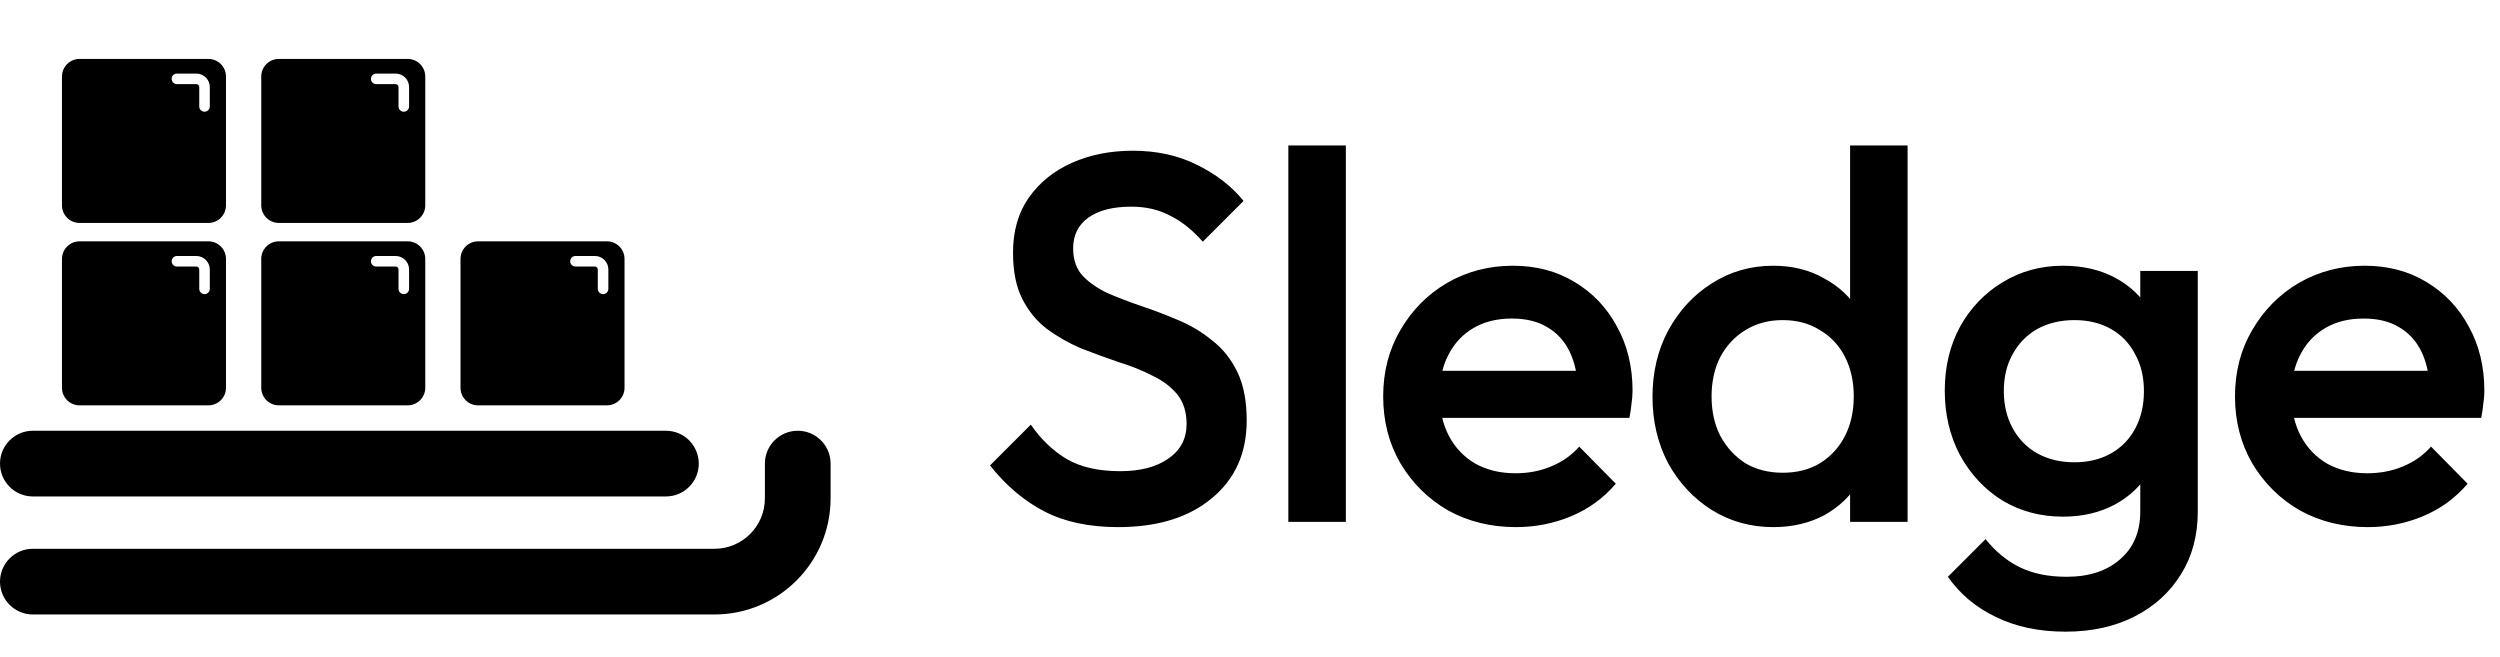
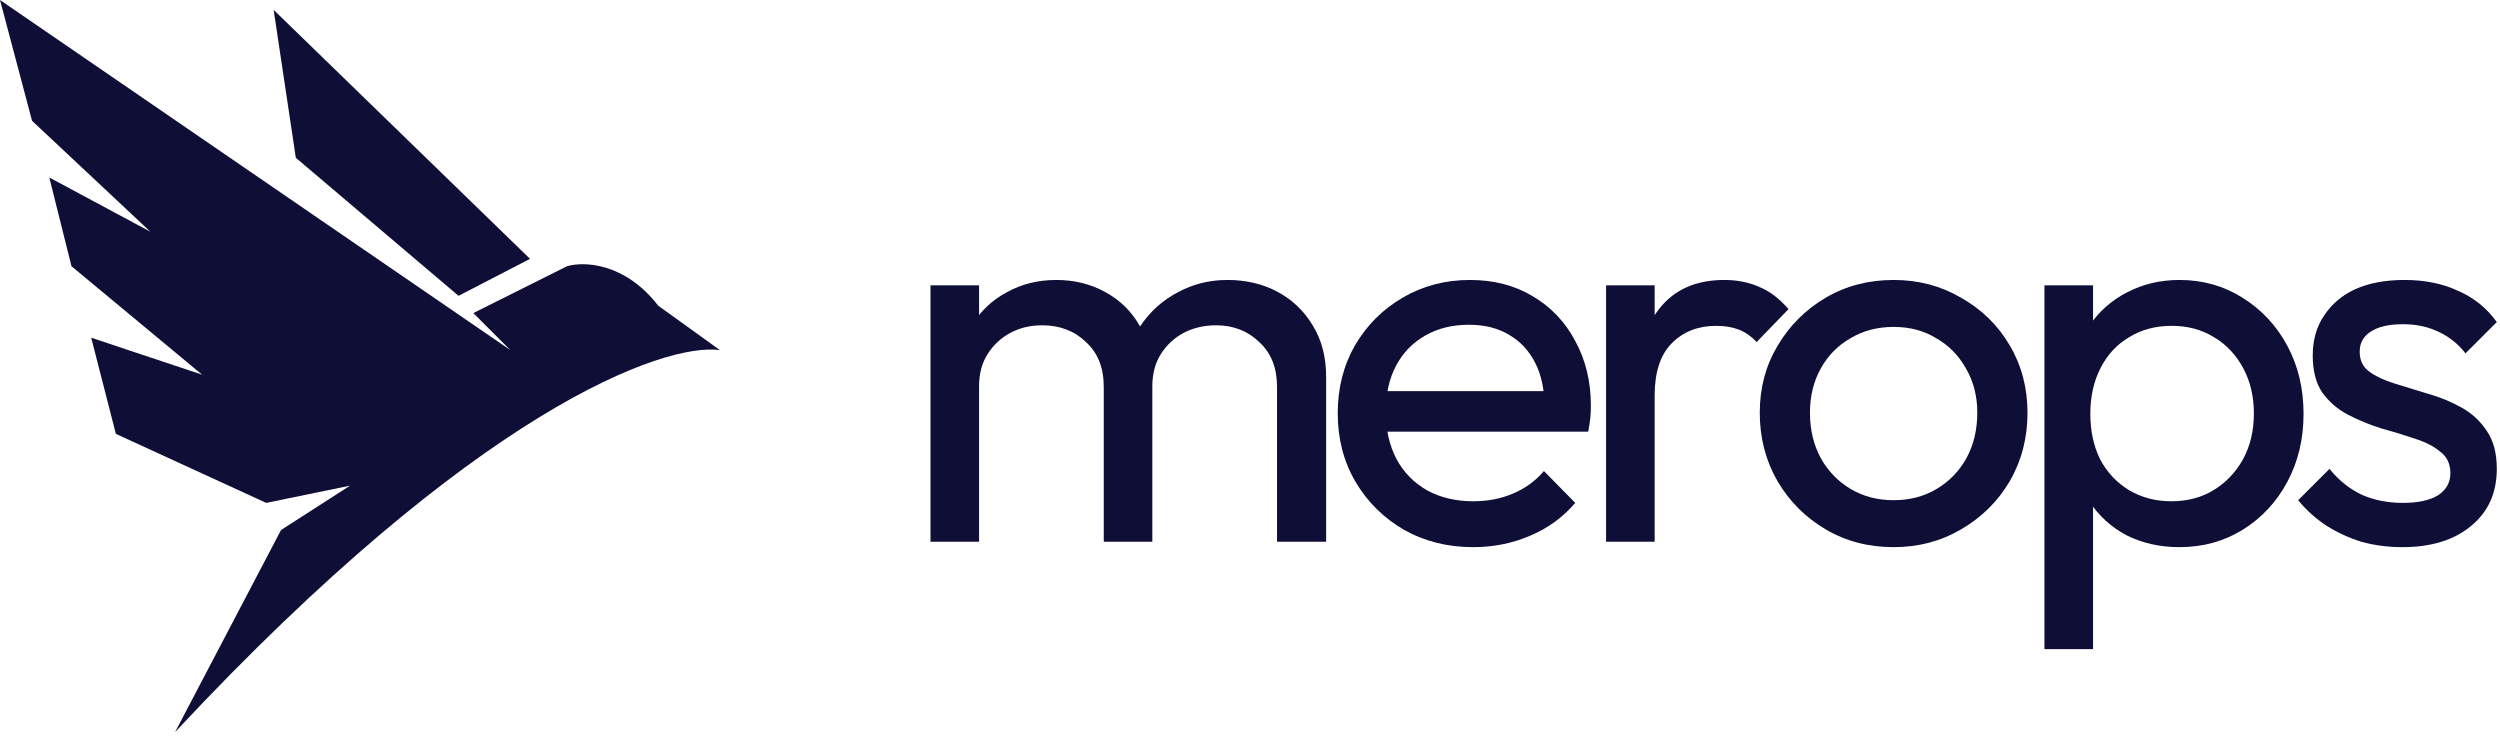
- <svg xmlns="http://www.w3.org/2000/svg" width="297" height="78" viewBox="0 0 297 78" fill="none">
-   <path d="M24.757 7C25.912 7 26.848 7.936 26.848 9.091V24.395C26.848 25.549 25.912 26.485 24.757 26.485H9.453C8.298 26.485 7.362 25.549 7.362 24.395V9.091C7.362 7.936 8.298 7 9.453 7H24.757ZM21.02 8.74C20.674 8.74 20.393 9.021 20.393 9.367C20.393 9.714 20.674 9.995 21.02 9.995H23.322C23.515 9.995 23.671 10.151 23.671 10.343V12.645C23.671 12.992 23.952 13.272 24.298 13.272C24.644 13.272 24.925 12.992 24.925 12.645V10.343C24.925 9.458 24.208 8.74 23.322 8.74H21.02Z" fill="black" />
-   <path d="M48.431 7C49.585 7 50.521 7.936 50.521 9.091V24.395C50.521 25.549 49.585 26.485 48.431 26.485H33.127C31.972 26.485 31.036 25.549 31.036 24.395V9.091C31.036 7.936 31.972 7 33.127 7H48.431ZM44.694 8.74C44.347 8.74 44.067 9.021 44.067 9.367C44.067 9.714 44.347 9.995 44.694 9.995H46.996C47.188 9.995 47.344 10.151 47.344 10.343V12.645C47.344 12.992 47.625 13.272 47.972 13.272C48.318 13.272 48.599 12.992 48.599 12.645V10.343C48.599 9.458 47.881 8.74 46.996 8.74H44.694Z" fill="black" />
-   <path d="M24.757 28.67C25.912 28.67 26.848 29.606 26.848 30.761V46.065C26.848 47.22 25.912 48.156 24.757 48.156H9.453C8.298 48.156 7.362 47.22 7.362 46.065V30.761C7.362 29.606 8.298 28.67 9.453 28.67H24.757ZM21.02 30.411C20.674 30.411 20.393 30.691 20.393 31.038C20.393 31.384 20.674 31.665 21.02 31.665H23.322C23.515 31.665 23.671 31.821 23.671 32.013V34.316C23.671 34.662 23.952 34.943 24.298 34.943C24.644 34.943 24.925 34.662 24.925 34.316V32.013C24.925 31.128 24.208 30.411 23.322 30.411H21.02Z" fill="black" />
-   <path d="M48.431 28.67C49.585 28.67 50.521 29.606 50.521 30.761V46.065C50.521 47.22 49.585 48.156 48.431 48.156H33.127C31.972 48.156 31.036 47.22 31.036 46.065V30.761C31.036 29.606 31.972 28.67 33.127 28.67H48.431ZM44.694 30.411C44.347 30.411 44.067 30.691 44.067 31.038C44.067 31.384 44.347 31.665 44.694 31.665H46.996C47.188 31.665 47.344 31.821 47.344 32.013V34.316C47.344 34.662 47.625 34.943 47.972 34.943C48.318 34.943 48.599 34.662 48.599 34.316V32.013C48.599 31.128 47.881 30.411 46.996 30.411H44.694Z" fill="black" />
-   <path d="M72.104 28.67C73.259 28.67 74.195 29.606 74.195 30.761V46.065C74.195 47.22 73.259 48.156 72.104 48.156H56.8C55.645 48.156 54.709 47.22 54.709 46.065V30.761C54.709 29.606 55.645 28.67 56.8 28.67H72.104ZM68.367 30.411C68.021 30.411 67.74 30.691 67.74 31.038C67.74 31.384 68.021 31.665 68.367 31.665H70.67C70.862 31.665 71.018 31.821 71.018 32.013V34.316C71.018 34.662 71.299 34.943 71.645 34.943C71.992 34.943 72.272 34.662 72.272 34.316V32.013C72.272 31.128 71.555 30.411 70.67 30.411H68.367Z" fill="black" />
-   <path d="M90.87 59.202V55.076C90.87 52.92 92.617 51.173 94.772 51.173C96.928 51.173 98.675 52.92 98.675 55.076V59.202C98.675 66.823 92.497 73 84.877 73H3.902C1.747 73 1.14932e-05 71.253 0 69.098C0 66.942 1.747 65.195 3.902 65.195H84.877C88.187 65.195 90.87 62.512 90.87 59.202Z" fill="black" />
-   <path d="M79.112 51.174C81.267 51.174 83.014 52.921 83.014 55.076C83.014 57.231 81.267 58.978 79.111 58.978L3.902 58.978C1.747 58.978 -1.15375e-05 57.231 3.22908e-07 55.075C1.21833e-05 52.92 1.747 51.173 3.902 51.173L79.112 51.174Z" fill="black" />
-   <path d="M132.83 62.621C129.394 62.621 126.475 62 124.073 60.758C121.672 59.516 119.519 57.694 117.615 55.293L122.459 50.449C123.659 52.188 125.088 53.554 126.744 54.547C128.4 55.5 130.512 55.976 133.079 55.976C135.48 55.976 137.384 55.479 138.792 54.485C140.241 53.492 140.966 52.126 140.966 50.387C140.966 48.938 140.593 47.758 139.848 46.847C139.103 45.936 138.109 45.191 136.867 44.611C135.666 43.99 134.321 43.452 132.83 42.996C131.381 42.499 129.911 41.961 128.421 41.382C126.972 40.761 125.626 39.995 124.384 39.084C123.183 38.173 122.21 36.993 121.465 35.544C120.72 34.095 120.347 32.252 120.347 30.017C120.347 27.45 120.968 25.276 122.21 23.496C123.494 21.674 125.212 20.287 127.365 19.335C129.518 18.382 131.919 17.906 134.569 17.906C137.426 17.906 139.972 18.465 142.208 19.583C144.485 20.701 146.327 22.129 147.735 23.868L142.891 28.712C141.649 27.305 140.345 26.27 138.978 25.607C137.654 24.903 136.122 24.551 134.383 24.551C132.23 24.551 130.532 24.986 129.29 25.856C128.09 26.725 127.489 27.946 127.489 29.52C127.489 30.845 127.862 31.921 128.607 32.749C129.352 33.536 130.325 34.219 131.526 34.798C132.768 35.337 134.114 35.854 135.563 36.351C137.053 36.848 138.523 37.407 139.972 38.028C141.463 38.649 142.808 39.456 144.009 40.45C145.251 41.402 146.245 42.644 146.99 44.176C147.735 45.708 148.108 47.633 148.108 49.952C148.108 53.844 146.721 56.928 143.947 59.205C141.214 61.483 137.509 62.621 132.83 62.621ZM153.055 62V17.285H159.887V62H153.055ZM180.096 62.621C177.116 62.621 174.424 61.959 172.023 60.634C169.663 59.267 167.779 57.404 166.372 55.044C165.005 52.684 164.322 50.035 164.322 47.095C164.322 44.156 165.005 41.526 166.372 39.208C167.738 36.848 169.58 34.985 171.899 33.619C174.259 32.252 176.867 31.569 179.724 31.569C182.498 31.569 184.941 32.211 187.052 33.494C189.205 34.778 190.882 36.537 192.083 38.773C193.325 41.009 193.946 43.555 193.946 46.412C193.946 46.909 193.904 47.426 193.821 47.965C193.78 48.461 193.697 49.02 193.573 49.641H169.104V44.052H190.033L187.487 46.288C187.404 44.466 187.052 42.934 186.431 41.692C185.81 40.45 184.92 39.498 183.761 38.835C182.643 38.173 181.256 37.842 179.6 37.842C177.861 37.842 176.35 38.214 175.066 38.959C173.783 39.705 172.789 40.761 172.085 42.127C171.381 43.452 171.029 45.046 171.029 46.909C171.029 48.772 171.402 50.407 172.147 51.815C172.892 53.223 173.948 54.32 175.314 55.106C176.681 55.852 178.254 56.224 180.034 56.224C181.566 56.224 182.974 55.955 184.257 55.417C185.582 54.879 186.7 54.092 187.611 53.057L191.958 57.466C190.509 59.164 188.75 60.447 186.679 61.317C184.609 62.186 182.415 62.621 180.096 62.621ZM210.663 62.621C207.972 62.621 205.529 61.938 203.334 60.572C201.182 59.205 199.463 57.363 198.18 55.044C196.938 52.684 196.317 50.055 196.317 47.157C196.317 44.218 196.938 41.589 198.18 39.27C199.463 36.91 201.182 35.047 203.334 33.681C205.529 32.273 207.972 31.569 210.663 31.569C212.94 31.569 214.948 32.066 216.687 33.06C218.467 34.012 219.875 35.337 220.91 37.034C221.945 38.732 222.462 40.657 222.462 42.81V51.38C222.462 53.533 221.945 55.458 220.91 57.156C219.916 58.853 218.529 60.199 216.749 61.193C214.969 62.145 212.94 62.621 210.663 62.621ZM211.781 56.162C213.478 56.162 214.948 55.79 216.19 55.044C217.473 54.258 218.467 53.181 219.171 51.815C219.875 50.449 220.227 48.875 220.227 47.095C220.227 45.315 219.875 43.742 219.171 42.375C218.467 41.009 217.473 39.953 216.19 39.208C214.948 38.421 213.478 38.028 211.781 38.028C210.124 38.028 208.655 38.421 207.371 39.208C206.129 39.953 205.135 41.009 204.39 42.375C203.686 43.742 203.334 45.315 203.334 47.095C203.334 48.875 203.686 50.449 204.39 51.815C205.135 53.181 206.129 54.258 207.371 55.044C208.655 55.79 210.124 56.162 211.781 56.162ZM226.623 62H219.792V53.989L220.972 46.722L219.792 39.518V17.285H226.623V62ZM245.384 75.042C242.237 75.042 239.484 74.462 237.124 73.303C234.764 72.185 232.859 70.591 231.41 68.521L235.882 64.049C237.082 65.54 238.449 66.658 239.981 67.403C241.512 68.148 243.355 68.521 245.508 68.521C248.199 68.521 250.331 67.817 251.905 66.409C253.478 65.043 254.264 63.159 254.264 60.758V53.43L255.444 46.847L254.264 40.202V32.19H261.096V60.758C261.096 63.615 260.433 66.099 259.109 68.21C257.784 70.363 255.941 72.04 253.581 73.241C251.221 74.442 248.489 75.042 245.384 75.042ZM245.073 61.379C242.423 61.379 240.022 60.737 237.869 59.454C235.758 58.129 234.081 56.328 232.839 54.051C231.638 51.774 231.038 49.227 231.038 46.412C231.038 43.597 231.638 41.071 232.839 38.835C234.081 36.599 235.758 34.84 237.869 33.556C240.022 32.232 242.423 31.569 245.073 31.569C247.433 31.569 249.503 32.045 251.283 32.998C253.064 33.95 254.451 35.275 255.444 36.972C256.438 38.628 256.935 40.574 256.935 42.81V50.138C256.935 52.333 256.417 54.278 255.382 55.976C254.389 57.673 253.002 58.998 251.221 59.951C249.441 60.903 247.392 61.379 245.073 61.379ZM246.439 54.92C248.095 54.92 249.545 54.568 250.787 53.864C252.029 53.161 252.981 52.188 253.643 50.946C254.347 49.662 254.699 48.172 254.699 46.474C254.699 44.776 254.347 43.307 253.643 42.065C252.981 40.781 252.029 39.788 250.787 39.084C249.545 38.38 248.095 38.028 246.439 38.028C244.783 38.028 243.313 38.38 242.03 39.084C240.788 39.788 239.815 40.781 239.111 42.065C238.407 43.307 238.055 44.776 238.055 46.474C238.055 48.13 238.407 49.6 239.111 50.883C239.815 52.167 240.788 53.161 242.03 53.864C243.313 54.568 244.783 54.92 246.439 54.92ZM281.292 62.621C278.311 62.621 275.62 61.959 273.218 60.634C270.858 59.267 268.974 57.404 267.567 55.044C266.201 52.684 265.517 50.035 265.517 47.095C265.517 44.156 266.201 41.526 267.567 39.208C268.933 36.848 270.776 34.985 273.094 33.619C275.454 32.252 278.062 31.569 280.919 31.569C283.693 31.569 286.136 32.211 288.247 33.494C290.4 34.778 292.077 36.537 293.278 38.773C294.52 41.009 295.141 43.555 295.141 46.412C295.141 46.909 295.1 47.426 295.017 47.965C294.975 48.461 294.892 49.02 294.768 49.641H270.299V44.052H291.228L288.682 46.288C288.599 44.466 288.247 42.934 287.626 41.692C287.005 40.45 286.115 39.498 284.956 38.835C283.838 38.173 282.451 37.842 280.795 37.842C279.056 37.842 277.545 38.214 276.261 38.959C274.978 39.705 273.984 40.761 273.28 42.127C272.577 43.452 272.225 45.046 272.225 46.909C272.225 48.772 272.597 50.407 273.342 51.815C274.088 53.223 275.143 54.32 276.51 55.106C277.876 55.852 279.449 56.224 281.23 56.224C282.762 56.224 284.169 55.955 285.453 55.417C286.778 54.879 287.895 54.092 288.806 53.057L293.154 57.466C291.704 59.164 289.945 60.447 287.875 61.317C285.805 62.186 283.61 62.621 281.292 62.621Z" fill="black" />
+ <svg xmlns="http://www.w3.org/2000/svg" width="503" height="148" viewBox="0 0 503 148" fill="none">
+   <path d="M59.519 31.744L55.055 1.984L106.639 52.079L92.255 59.519L59.519 31.744Z" fill="#0f0e37" />
+   <path d="M56.543 106.639L35.216 147.31C95.925 82.236 133.588 68.943 144.83 70.431L132.431 61.503C125.685 52.774 117.385 52.575 114.079 53.567L95.231 62.991L102.671 70.431L0 0L6.448 24.304L30.256 46.623L9.92 35.712L14.384 53.567L40.672 75.391L18.352 67.951L23.312 87.295L53.567 101.183L70.431 97.711L56.543 106.639Z" fill="#0f0e37" />
+   <path d="M187.214 109V57.414H196.988V109H187.214ZM222.075 109V77.831C222.075 73.994 220.881 70.989 218.492 68.817C216.175 66.572 213.242 65.45 209.695 65.45C207.305 65.45 205.17 65.957 203.287 66.971C201.405 67.984 199.884 69.396 198.726 71.206C197.567 73.016 196.988 75.188 196.988 77.722L192.97 75.767C192.97 71.858 193.802 68.455 195.468 65.559C197.205 62.663 199.558 60.418 202.527 58.825C205.495 57.16 208.826 56.328 212.518 56.328C216.138 56.328 219.397 57.124 222.293 58.717C225.261 60.31 227.578 62.554 229.243 65.45C230.981 68.346 231.85 71.785 231.85 75.767V109H222.075ZM256.937 109V77.831C256.937 73.994 255.742 70.989 253.353 68.817C251.036 66.572 248.14 65.45 244.665 65.45C242.276 65.45 240.104 65.957 238.149 66.971C236.266 67.984 234.746 69.396 233.587 71.206C232.429 73.016 231.85 75.188 231.85 77.722L226.311 75.767C226.528 71.785 227.578 68.382 229.46 65.559C231.415 62.663 233.913 60.418 236.954 58.825C239.995 57.16 243.325 56.328 246.945 56.328C250.71 56.328 254.077 57.124 257.046 58.717C260.014 60.31 262.367 62.554 264.105 65.45C265.915 68.346 266.82 71.822 266.82 75.876V109H256.937Z" fill="#0f0e37" />
+   <path d="M296.411 110.086C291.27 110.086 286.636 108.928 282.51 106.611C278.383 104.221 275.125 101 272.735 96.945C270.346 92.891 269.151 88.293 269.151 83.153C269.151 78.084 270.31 73.523 272.627 69.469C275.016 65.414 278.202 62.228 282.184 59.911C286.238 57.522 290.763 56.328 295.759 56.328C300.538 56.328 304.737 57.414 308.357 59.586C312.05 61.758 314.909 64.762 316.937 68.6C319.036 72.437 320.086 76.781 320.086 81.632C320.086 82.356 320.05 83.153 319.978 84.021C319.905 84.818 319.76 85.759 319.543 86.845H275.993V78.7H314.33L310.746 81.849C310.746 78.374 310.131 75.442 308.9 73.052C307.669 70.591 305.932 68.708 303.687 67.405C301.443 66.029 298.728 65.342 295.542 65.342C292.211 65.342 289.279 66.066 286.745 67.514C284.211 68.962 282.256 70.989 280.881 73.595C279.505 76.202 278.817 79.279 278.817 82.827C278.817 86.447 279.541 89.632 280.989 92.384C282.437 95.063 284.501 97.162 287.179 98.683C289.858 100.131 292.935 100.855 296.411 100.855C299.307 100.855 301.949 100.348 304.339 99.334C306.8 98.321 308.9 96.8 310.638 94.773L316.937 101.181C314.475 104.077 311.434 106.285 307.814 107.805C304.266 109.326 300.465 110.086 296.411 110.086Z" fill="#0f0e37" />
+   <path d="M323.141 109V57.414H332.916V109H323.141ZM332.916 79.569L329.223 77.939C329.223 71.351 330.744 66.102 333.785 62.192C336.825 58.282 341.206 56.328 346.926 56.328C349.532 56.328 351.885 56.798 353.985 57.739C356.084 58.608 358.039 60.093 359.849 62.192L353.442 68.817C352.356 67.659 351.161 66.826 349.858 66.319C348.555 65.812 347.034 65.559 345.297 65.559C341.676 65.559 338.708 66.717 336.391 69.034C334.074 71.351 332.916 74.862 332.916 79.569Z" fill="#0f0e37" />
+   <path d="M380.999 110.086C375.931 110.086 371.369 108.891 367.315 106.502C363.26 104.113 360.038 100.891 357.649 96.837C355.26 92.71 354.065 88.112 354.065 83.044C354.065 78.048 355.26 73.559 357.649 69.577C360.038 65.523 363.26 62.301 367.315 59.911C371.369 57.522 375.931 56.328 380.999 56.328C385.995 56.328 390.52 57.522 394.574 59.911C398.701 62.228 401.959 65.414 404.349 69.469C406.738 73.523 407.932 78.048 407.932 83.044C407.932 88.112 406.738 92.71 404.349 96.837C401.959 100.891 398.701 104.113 394.574 106.502C390.52 108.891 385.995 110.086 380.999 110.086ZM380.999 100.638C384.257 100.638 387.153 99.877 389.687 98.357C392.221 96.837 394.212 94.773 395.66 92.166C397.108 89.488 397.832 86.447 397.832 83.044C397.832 79.713 397.072 76.745 395.552 74.138C394.104 71.532 392.113 69.505 389.579 68.057C387.117 66.536 384.257 65.776 380.999 65.776C377.741 65.776 374.845 66.536 372.311 68.057C369.777 69.505 367.785 71.532 366.337 74.138C364.889 76.745 364.165 79.713 364.165 83.044C364.165 86.447 364.889 89.488 366.337 92.166C367.785 94.773 369.777 96.837 372.311 98.357C374.845 99.877 377.741 100.638 380.999 100.638Z" fill="#0f0e37" />
+   <path d="M438.494 110.086C434.584 110.086 431.037 109.29 427.851 107.697C424.738 106.032 422.24 103.751 420.357 100.855C418.475 97.959 417.425 94.664 417.208 90.972V75.442C417.425 71.677 418.475 68.382 420.357 65.559C422.312 62.663 424.846 60.418 427.96 58.825C431.145 57.16 434.657 56.328 438.494 56.328C443.2 56.328 447.436 57.522 451.201 59.911C455.038 62.301 458.043 65.523 460.215 69.577C462.387 73.632 463.473 78.193 463.473 83.261C463.473 88.329 462.387 92.891 460.215 96.945C458.043 101 455.038 104.221 451.201 106.611C447.436 108.928 443.2 110.086 438.494 110.086ZM411.343 130.612V57.414H421.118V70.989L419.271 83.478L421.118 96.076V130.612H411.343ZM436.865 100.855C440.123 100.855 442.983 100.095 445.445 98.574C447.906 97.054 449.861 94.99 451.309 92.384C452.757 89.705 453.481 86.628 453.481 83.153C453.481 79.75 452.757 76.709 451.309 74.03C449.861 71.351 447.906 69.287 445.445 67.84C442.983 66.319 440.159 65.559 436.974 65.559C433.715 65.559 430.856 66.319 428.394 67.84C425.932 69.287 424.014 71.351 422.638 74.03C421.262 76.709 420.574 79.786 420.574 83.261C420.574 86.664 421.226 89.705 422.529 92.384C423.905 94.99 425.824 97.054 428.285 98.574C430.819 100.095 433.679 100.855 436.865 100.855Z" fill="#0f0e37" />
+   <path d="M483.35 110.086C480.454 110.086 477.703 109.724 475.097 109C472.562 108.204 470.209 107.118 468.037 105.742C465.865 104.294 463.983 102.592 462.39 100.638L468.689 94.339C470.571 96.656 472.743 98.393 475.205 99.552C477.667 100.638 480.418 101.181 483.459 101.181C486.5 101.181 488.853 100.674 490.518 99.66C492.183 98.574 493.016 97.09 493.016 95.207C493.016 93.325 492.328 91.877 490.953 90.863C489.649 89.777 487.948 88.908 485.848 88.257C483.749 87.533 481.504 86.845 479.115 86.193C476.798 85.469 474.59 84.564 472.49 83.478C470.39 82.392 468.653 80.908 467.277 79.026C465.974 77.143 465.322 74.645 465.322 71.532C465.322 68.419 466.083 65.74 467.603 63.495C469.123 61.178 471.223 59.405 473.902 58.174C476.653 56.943 479.947 56.328 483.785 56.328C487.839 56.328 491.423 57.052 494.536 58.5C497.722 59.875 500.329 61.975 502.356 64.799L496.057 71.098C494.609 69.215 492.799 67.767 490.627 66.753C488.527 65.74 486.138 65.233 483.459 65.233C480.635 65.233 478.463 65.74 476.943 66.753C475.495 67.695 474.771 69.034 474.771 70.772C474.771 72.509 475.422 73.849 476.726 74.79C478.029 75.731 479.73 76.528 481.83 77.179C484.002 77.831 486.246 78.519 488.563 79.243C490.88 79.894 493.088 80.799 495.188 81.958C497.288 83.116 498.989 84.673 500.292 86.628C501.668 88.583 502.356 91.153 502.356 94.339C502.356 99.189 500.618 103.027 497.143 105.851C493.74 108.674 489.143 110.086 483.35 110.086Z" fill="#0f0e37" />
</svg>
